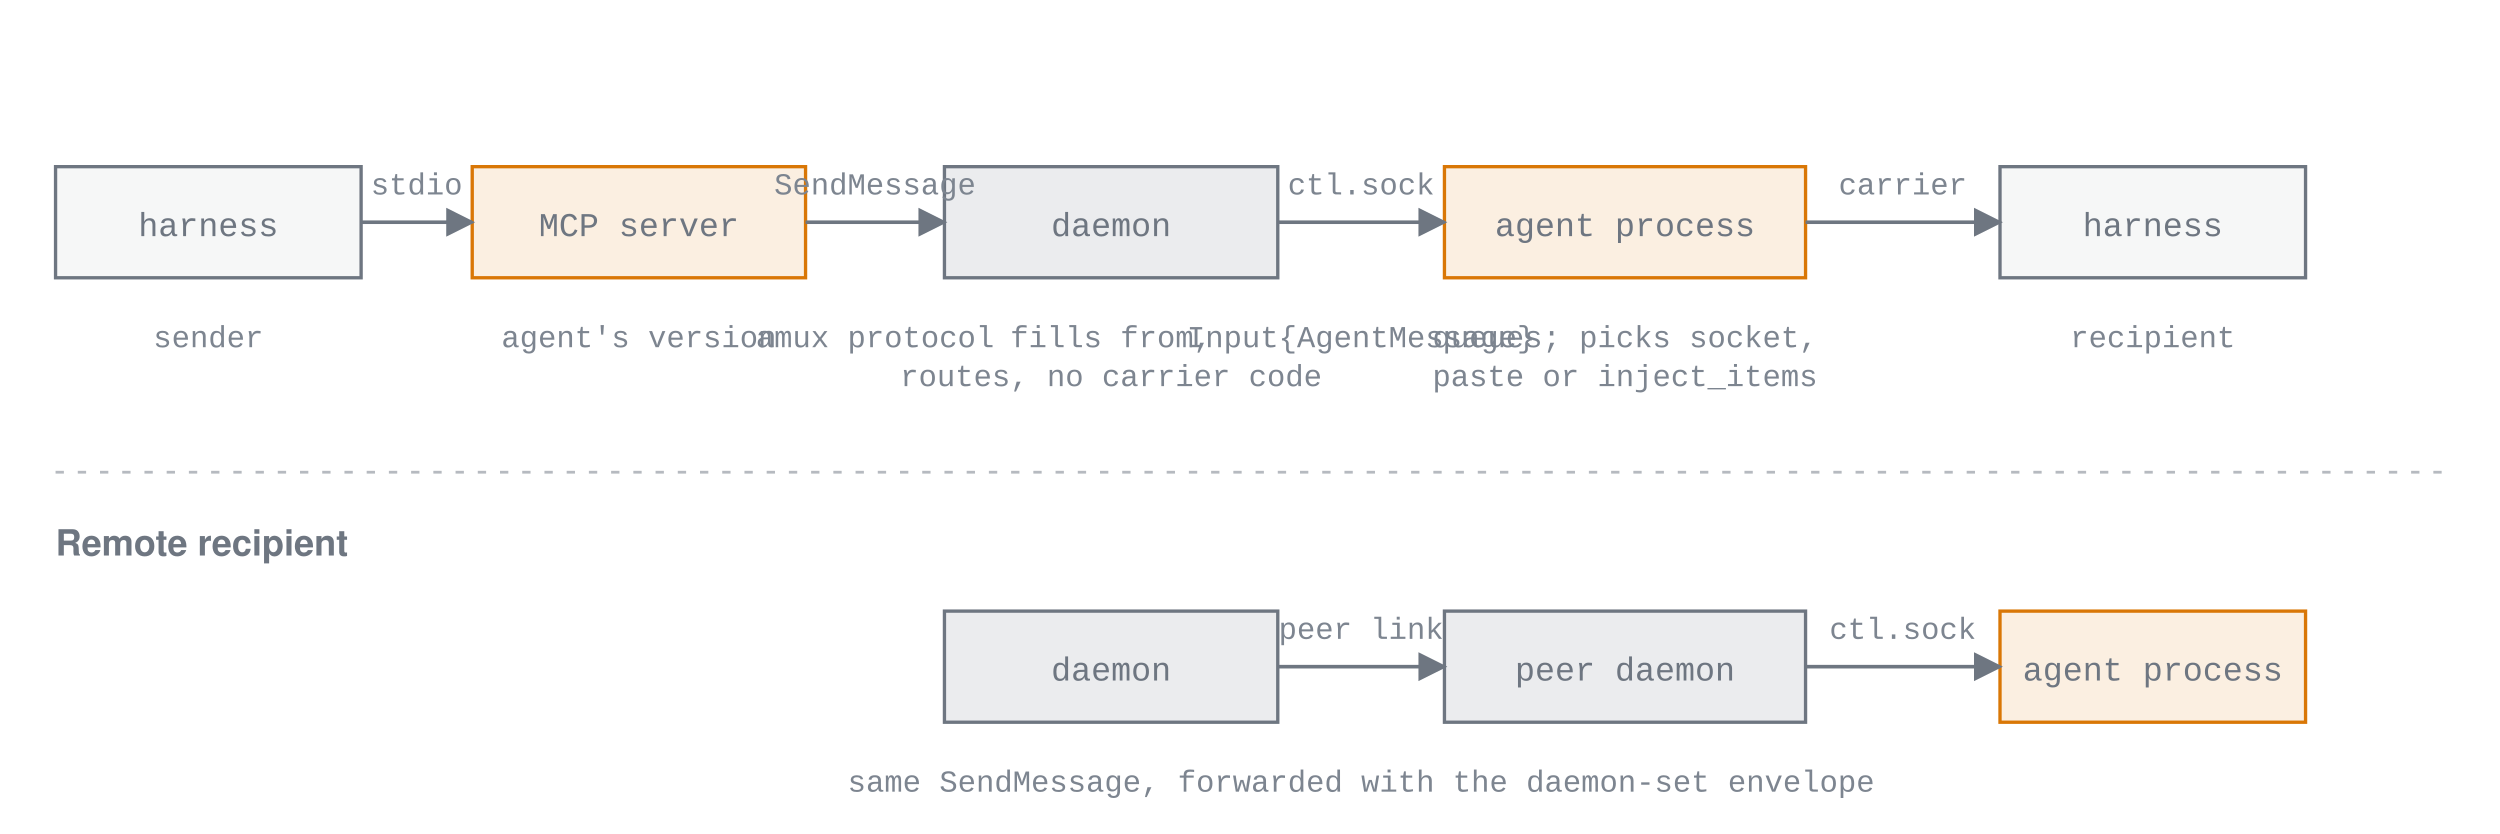
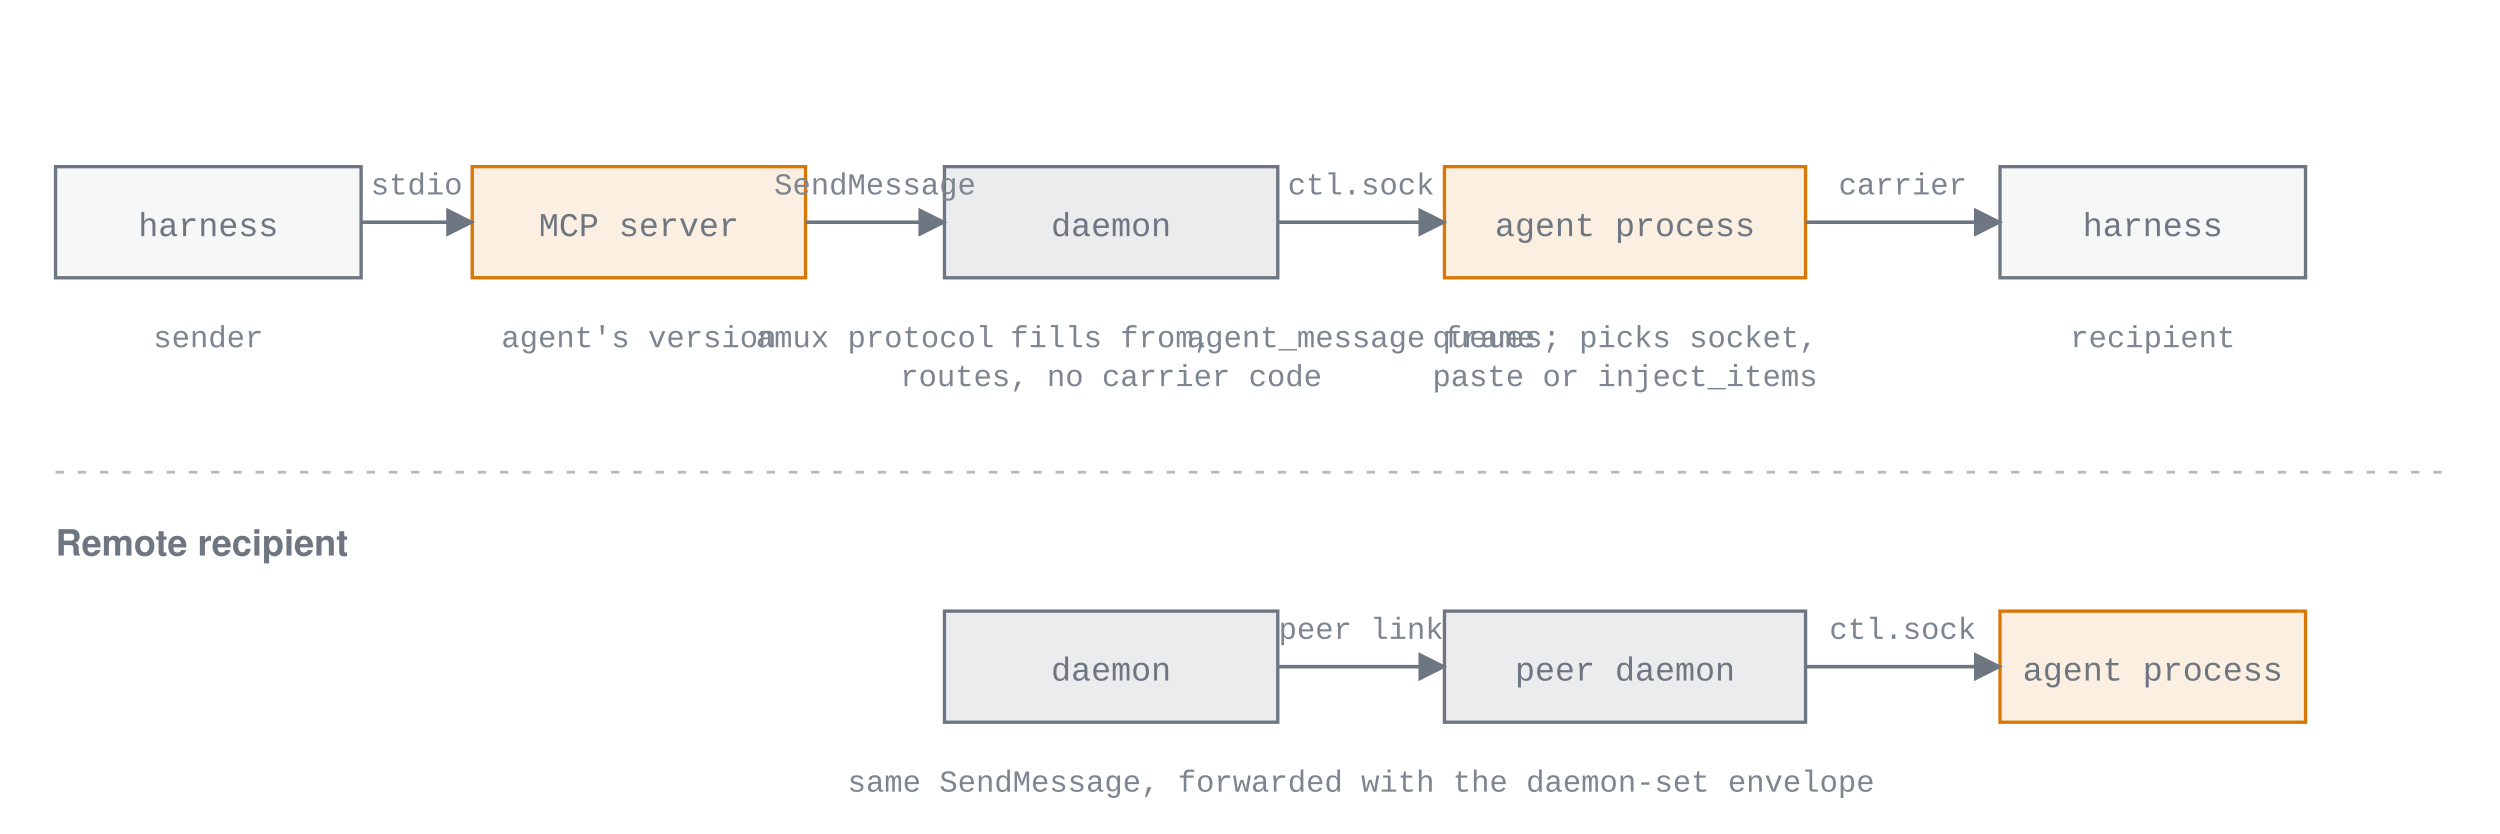
<svg xmlns="http://www.w3.org/2000/svg" viewBox="0 0 900 300" role="img">
  <style>
    svg { font-family: ui-monospace, SFMono-Regular, Menlo, Consolas, "Liberation Mono", monospace; }
    .box { fill: #6e7681; fill-opacity: 0.06; stroke: #6e7681; stroke-width: 1.2; }
    .box2 { fill: #6e7681; fill-opacity: 0.14; stroke: #6e7681; stroke-width: 1.2; }
    .pin { fill: #d97706; fill-opacity: 0.12; stroke: #d97706; stroke-width: 1.2; }
    .file { fill: #3b82f6; fill-opacity: 0.10; stroke: #3b82f6; stroke-width: 1.2; }
    .ghost { fill: none; stroke: #6e7681; stroke-width: 1; stroke-dasharray: 4 4; opacity: 0.7; }
    .lane { fill: none; stroke: #6e7681; stroke-width: 1; stroke-dasharray: 3 5; opacity: 0.5; }
    .arrow { fill: none; stroke: #6e7681; stroke-width: 1.3; }
    .arrow-file { fill: none; stroke: #3b82f6; stroke-width: 1.5; }
    .arrow-dashed { fill: none; stroke: #6e7681; stroke-width: 1.2; stroke-dasharray: 5 4; }
    .note { fill: #059669; fill-opacity: 0.10; stroke: #059669; stroke-width: 1; }
    .bar { fill: #6e7681; fill-opacity: 0.14; stroke: #6e7681; stroke-width: 1.2; }
    .bar-a { fill: #3b82f6; fill-opacity: 0.14; stroke: #3b82f6; stroke-width: 1.2; }
    text { font-size: 12px; fill: #6e7681; }
    text.t { font-size: 13px; font-weight: 600; }
    text.s { font-size: 11px; fill: #7d8590; }
    text.a { fill: #3b82f6; }
    text.p { fill: #d97706; }
    text.sans { font-family: system-ui, -apple-system, "Segoe UI", Helvetica, Arial, sans-serif; }
  </style>
  <defs>
    <marker id="ah" viewBox="0 0 10 10" refX="9" refY="5" markerWidth="8" markerHeight="8" orient="auto-start-reverse">
      <path d="M0,0 L10,5 L0,10 z" fill="#6e7681" />
    </marker>
    <marker id="ahf" viewBox="0 0 10 10" refX="9" refY="5" markerWidth="8" markerHeight="8" orient="auto-start-reverse">
      <path d="M0,0 L10,5 L0,10 z" fill="#3b82f6" />
    </marker>
  </defs>
  <rect x="20" y="60" width="110" height="40" class="box" />
  <text x="75" y="85" text-anchor="middle">harness</text>
  <rect x="170" y="60" width="120" height="40" class="pin" />
  <text x="230" y="85" text-anchor="middle">MCP server</text>
  <rect x="340" y="60" width="120" height="40" class="box2" />
  <text x="400" y="85" text-anchor="middle">daemon</text>
  <rect x="520" y="60" width="130" height="40" class="pin" />
  <text x="585" y="85" text-anchor="middle">agent process</text>
  <rect x="720" y="60" width="110" height="40" class="box" />
  <text x="775" y="85" text-anchor="middle">harness</text>
  <path d="M130,80 L170,80" class="arrow" marker-end="url(#ah)" />
  <text x="150" y="70" text-anchor="middle" class="s">stdio</text>
  <path d="M290,80 L340,80" class="arrow" marker-end="url(#ah)" />
  <text x="315" y="70" text-anchor="middle" class="s">SendMessage</text>
  <path d="M460,80 L520,80" class="arrow" marker-end="url(#ah)" />
  <text x="490" y="70" text-anchor="middle" class="s">ctl.sock</text>
  <path d="M650,80 L720,80" class="arrow" marker-end="url(#ah)" />
  <text x="685" y="70" text-anchor="middle" class="s">carrier</text>
  <text x="75" y="125" text-anchor="middle" class="s">sender</text>
  <text x="230" y="125" text-anchor="middle" class="s">agent's version</text>
  <text x="315" y="125" text-anchor="middle" class="s">amux protocol</text>
  <text x="400" y="125" text-anchor="middle" class="s">fills from,</text>
  <text x="400" y="139" text-anchor="middle" class="s">routes, no carrier code</text>
-   <text x="490" y="125" text-anchor="middle" class="s">Input{AgentMessage}</text>
+   <text x="490" y="125" text-anchor="middle" class="s">agent_message frame</text>
  <text x="585" y="125" text-anchor="middle" class="s">queues; picks socket,</text>
  <text x="585" y="139" text-anchor="middle" class="s">paste or inject_items</text>
  <text x="775" y="125" text-anchor="middle" class="s">recipient</text>
  <line x1="20" y1="170" x2="880" y2="170" class="lane" />
  <text x="20" y="200" class="t sans">Remote recipient</text>
  <rect x="340" y="220" width="120" height="40" class="box2" />
  <text x="400" y="245" text-anchor="middle">daemon</text>
  <rect x="520" y="220" width="130" height="40" class="box2" />
  <text x="585" y="245" text-anchor="middle">peer daemon</text>
  <rect x="720" y="220" width="110" height="40" class="pin" />
  <text x="775" y="245" text-anchor="middle">agent process</text>
  <path d="M460,240 L520,240" class="arrow" marker-end="url(#ah)" />
  <text x="490" y="230" text-anchor="middle" class="s">peer link</text>
  <path d="M650,240 L720,240" class="arrow" marker-end="url(#ah)" />
  <text x="685" y="230" text-anchor="middle" class="s">ctl.sock</text>
  <text x="490" y="285" text-anchor="middle" class="s">same SendMessage, forwarded with the daemon-set envelope</text>
</svg>
